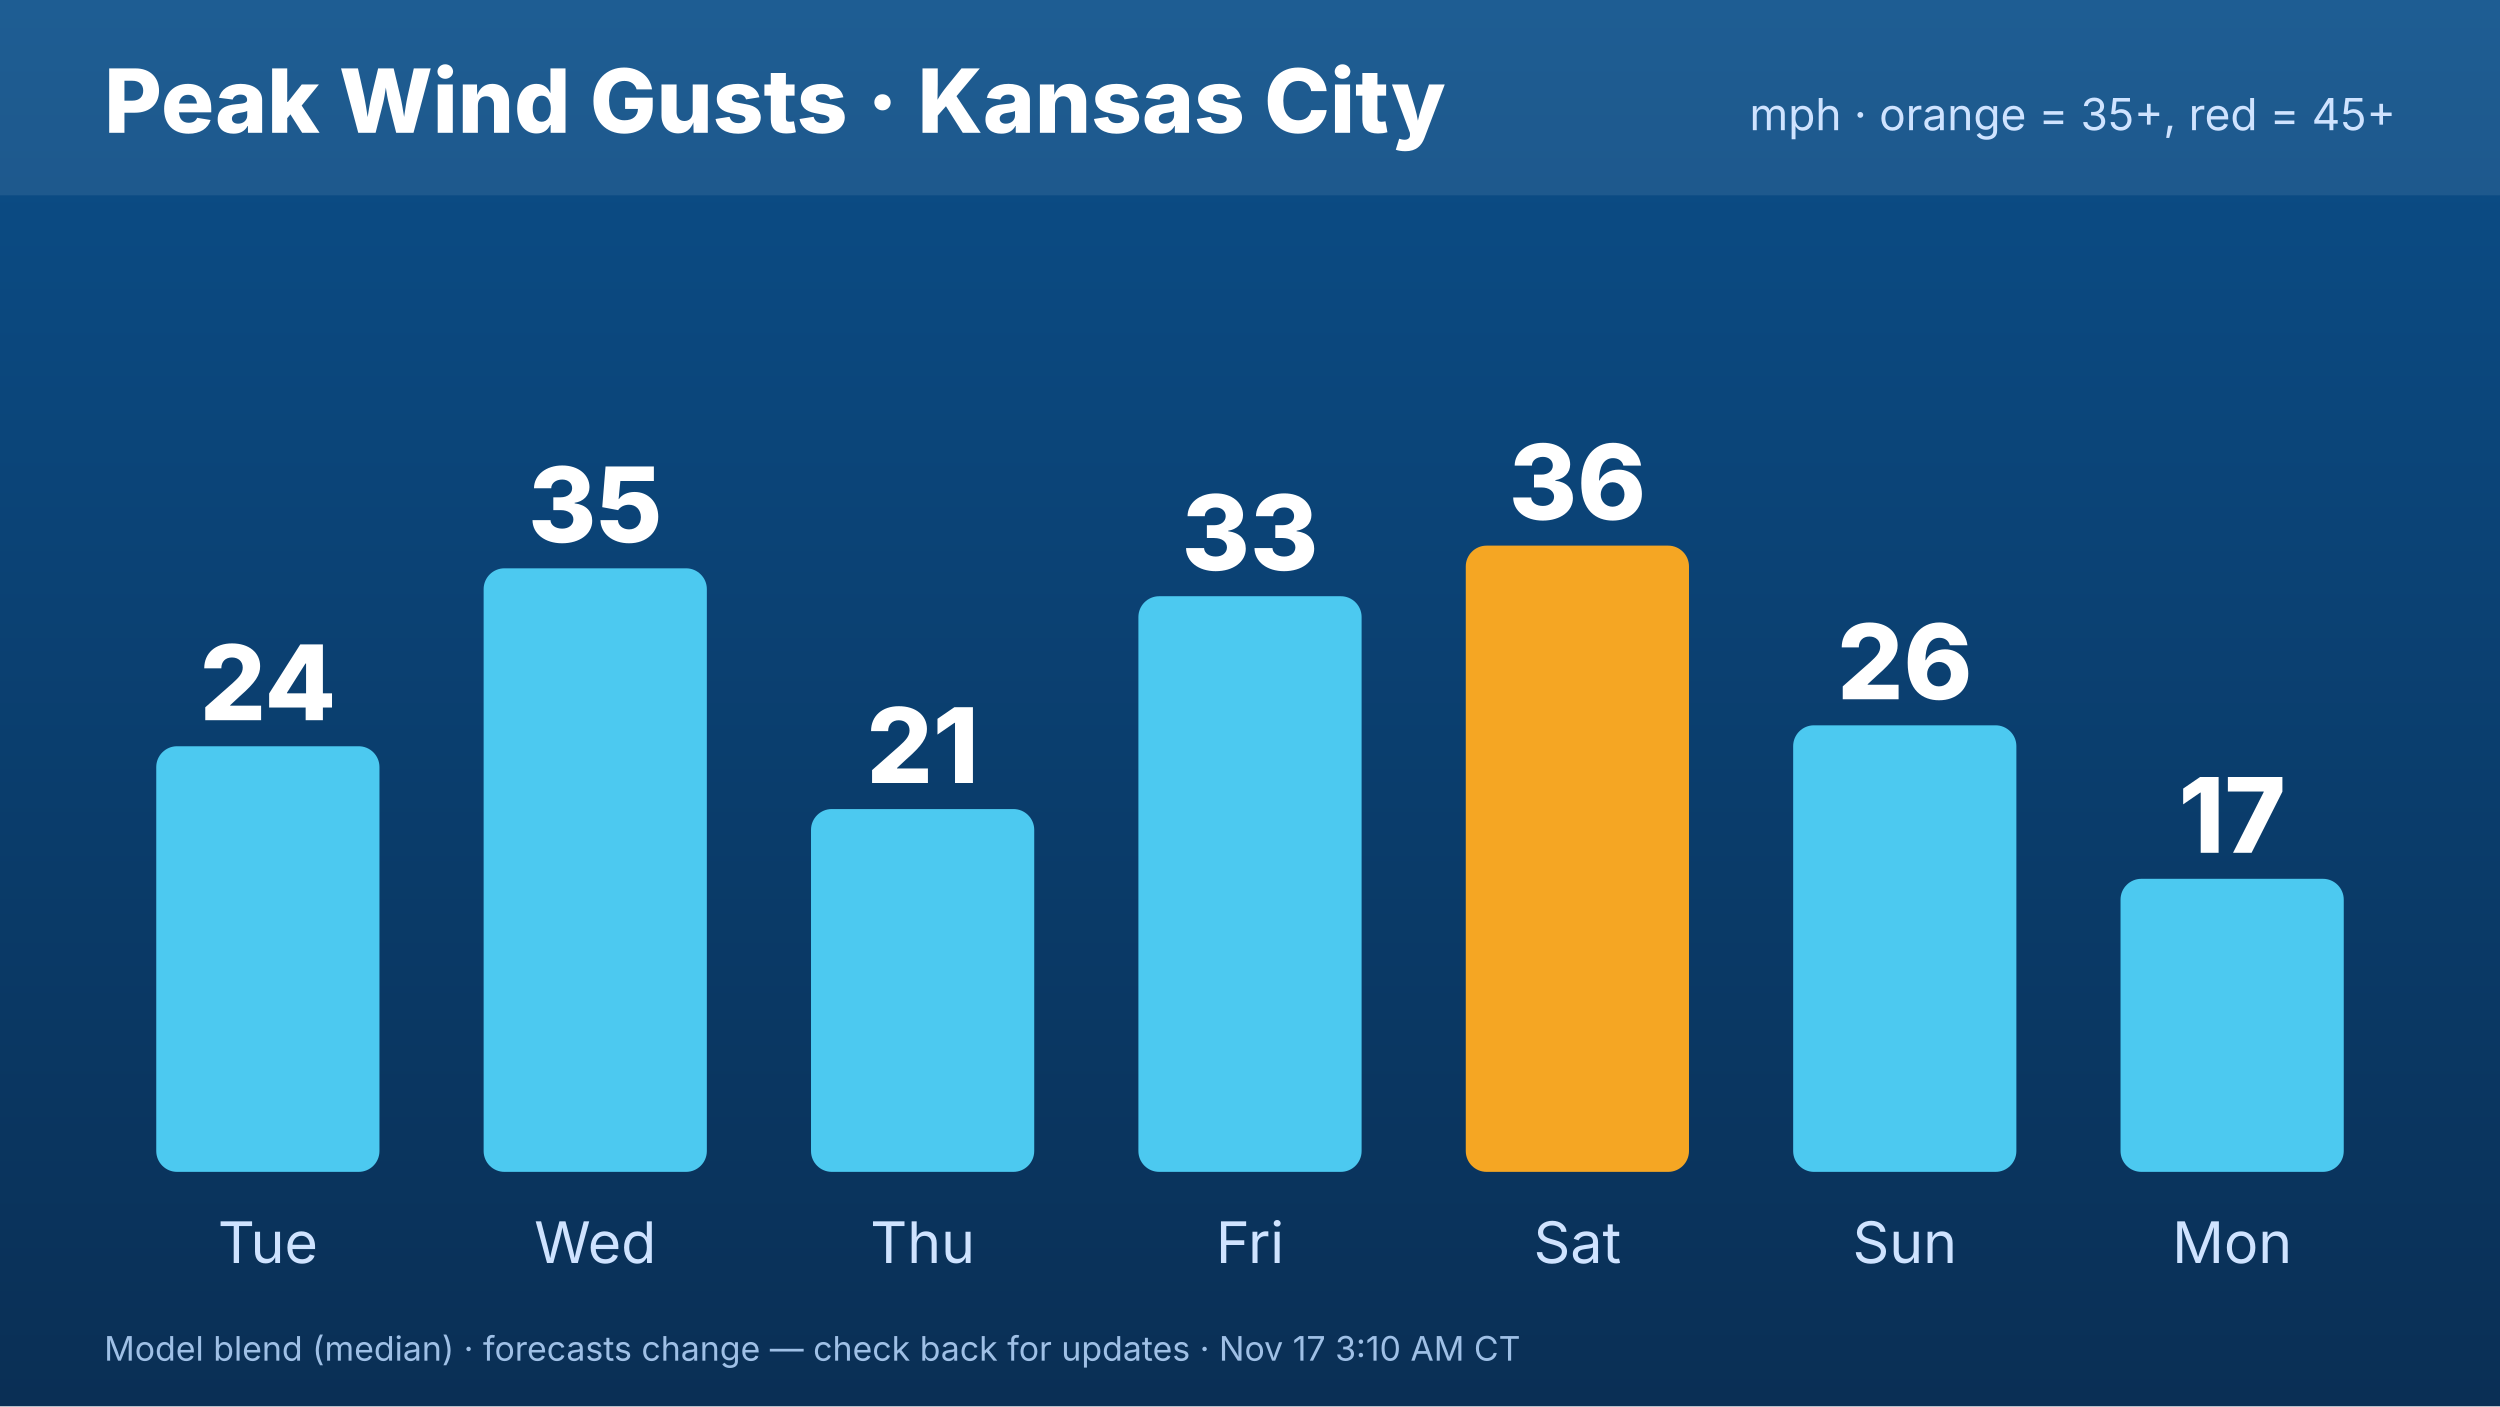
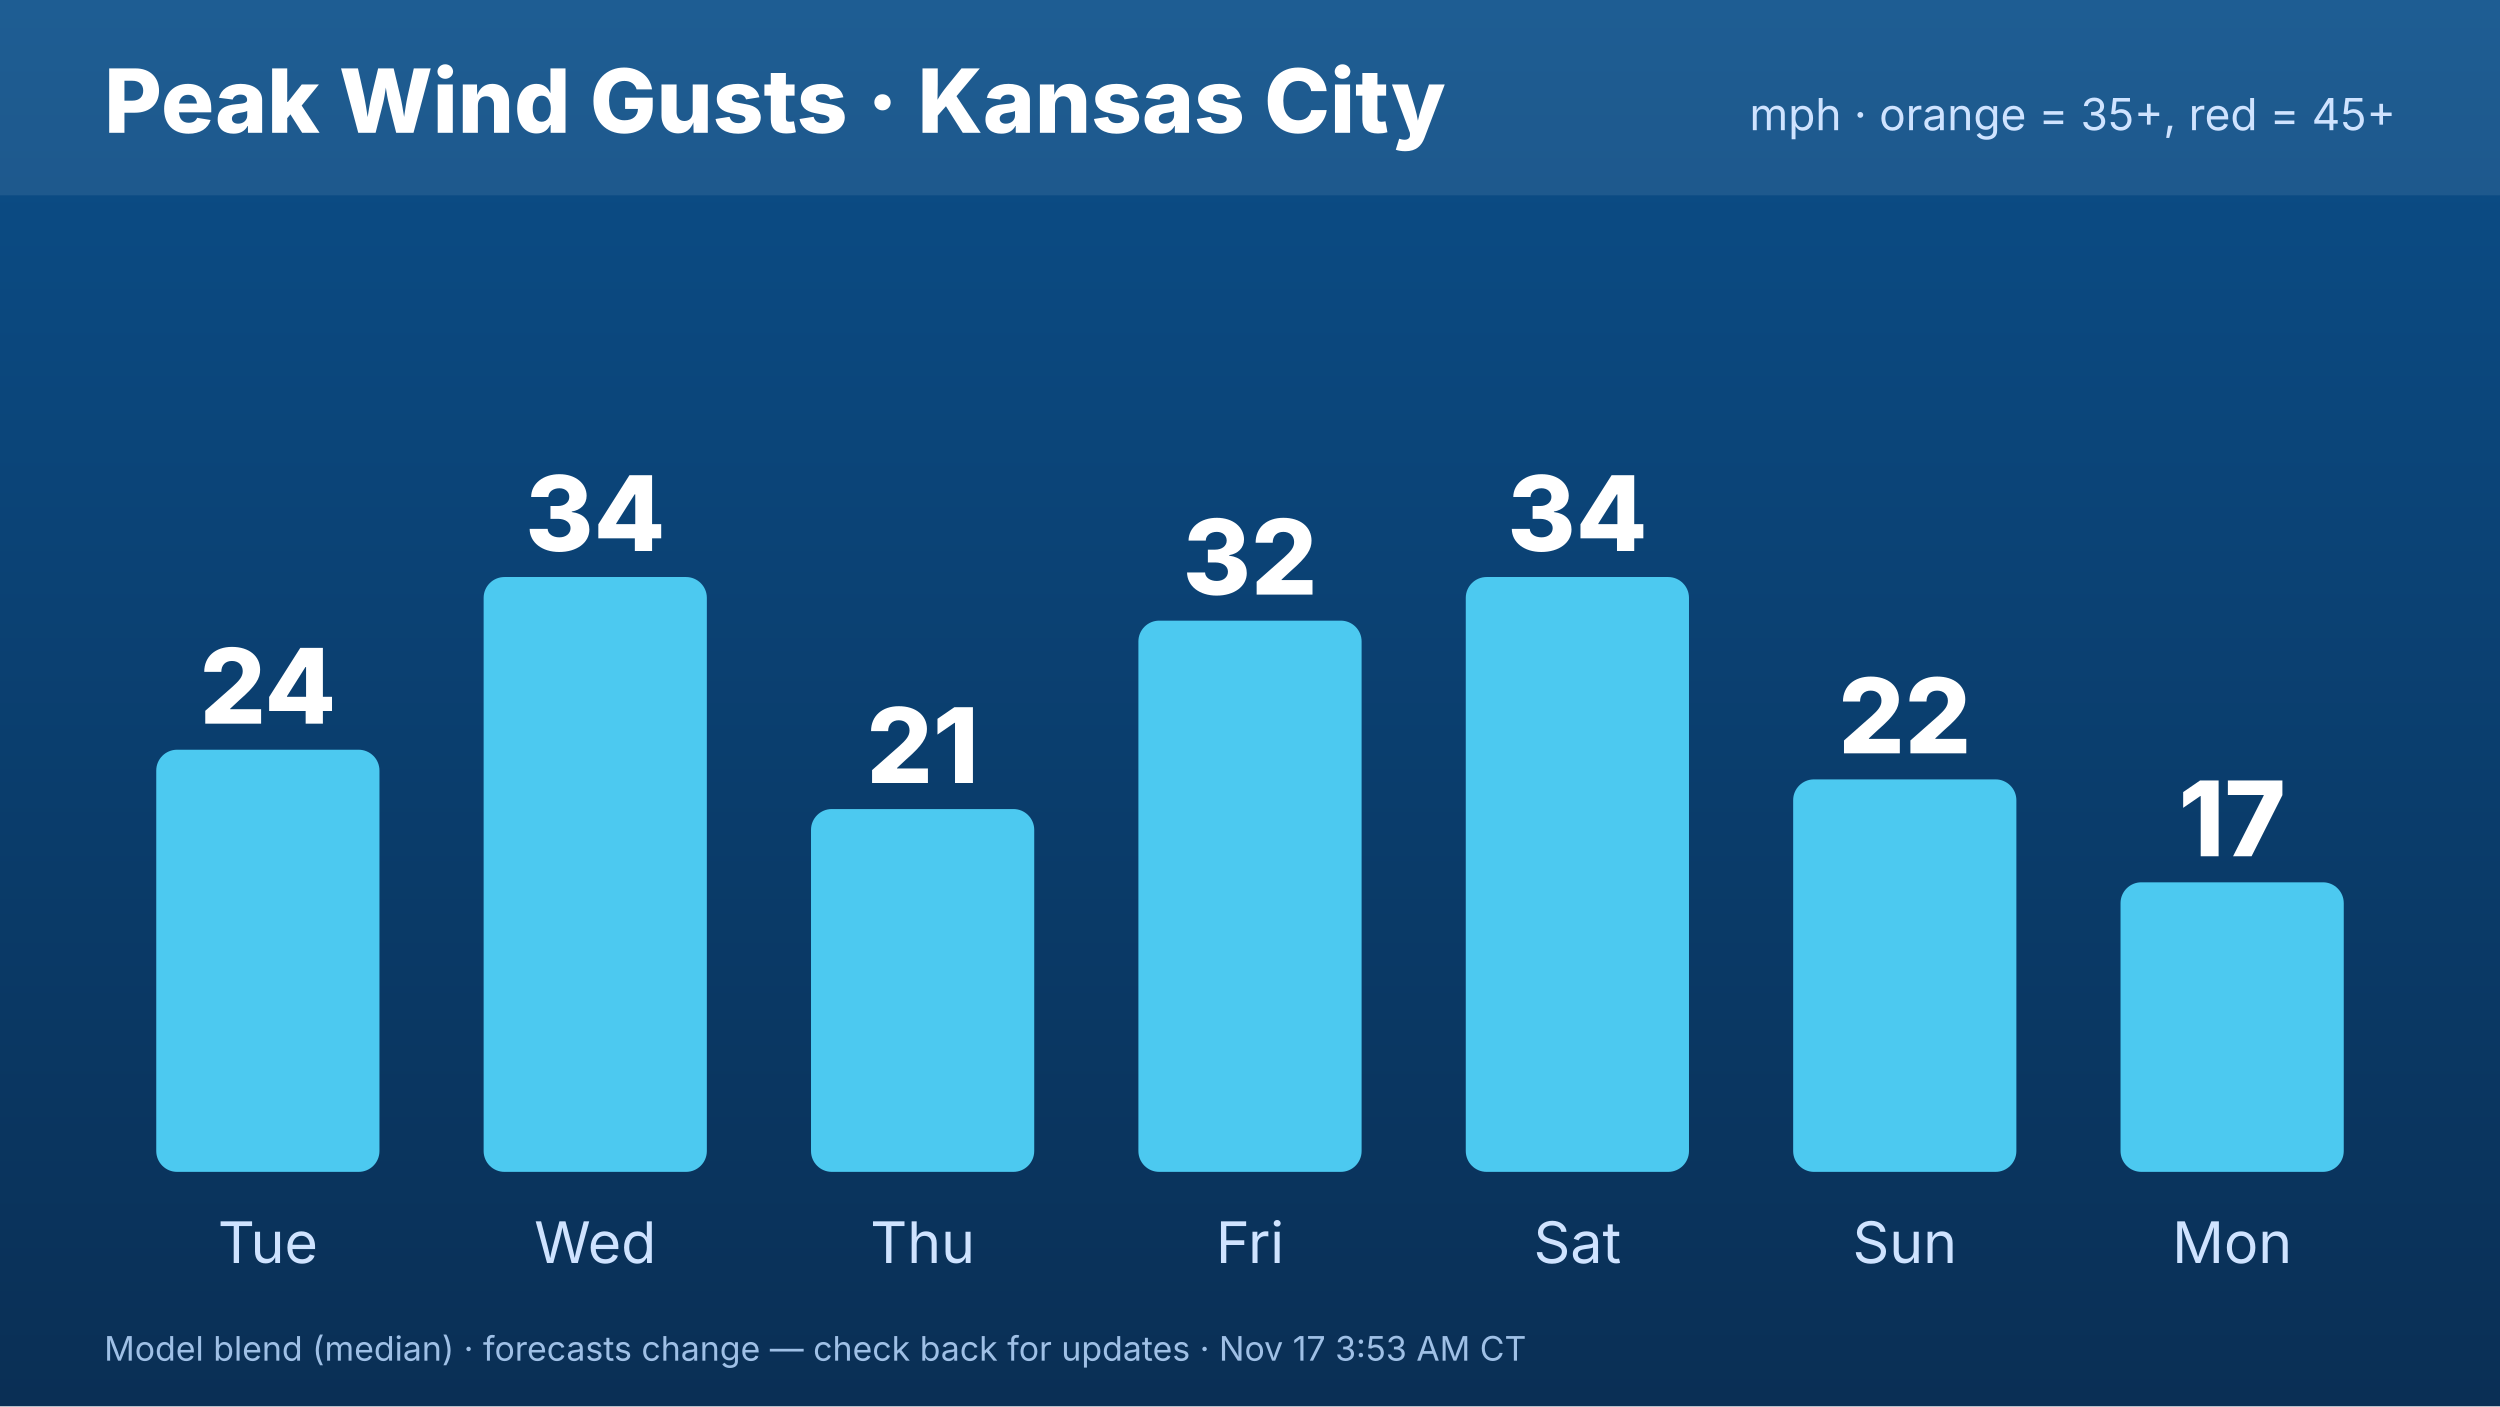
<svg xmlns="http://www.w3.org/2000/svg" width="1920" height="1080" viewBox="0 0 1920 1080" font-family="Inter,Helvetica,Arial,sans-serif">
  <defs>
    <linearGradient id="bg" x1="0" y1="0" x2="0" y2="1">
      <stop offset="0" stop-color="#0b4f8a" />
      <stop offset="1" stop-color="#0a2f55" />
    </linearGradient>
  </defs>
  <rect width="1920" height="1080" fill="url(#bg)" />
  <rect x="0" y="0" width="1920" height="150" fill="#ffffff" opacity=".08" />
  <text x="80" y="102" font-size="68" font-weight="800" fill="#fff">Peak Wind Gusts · Kansas City</text>
  <text x="1840" y="100" font-size="34" fill="#cfe3ff" text-anchor="end">mph · orange = 35+, red = 45+</text>
-   <rect x="120.0" y="573.11" width="171.429" height="326.89" rx="16" fill="#4cc9f0" />
-   <text x="205.714" y="553.11" font-size="80" font-weight="800" fill="#fff" text-anchor="middle">24</text>
+   <rect x="120.0" y="575.789" width="171.429" height="324.211" rx="16" fill="#4cc9f0" />
+   <text x="205.714" y="555.789" font-size="80" font-weight="800" fill="#fff" text-anchor="middle">24</text>
  <text x="205.714" y="970" font-size="44" fill="#cfe3ff" text-anchor="middle">Tue</text>
-   <rect x="371.429" y="436.459" width="171.429" height="463.541" rx="16" fill="#4cc9f0" />
-   <text x="457.143" y="416.459" font-size="80" font-weight="800" fill="#fff" text-anchor="middle">35</text>
+   <rect x="371.429" y="443.158" width="171.429" height="456.842" rx="16" fill="#4cc9f0" />
+   <text x="457.143" y="423.158" font-size="80" font-weight="800" fill="#fff" text-anchor="middle">34</text>
  <text x="457.143" y="970" font-size="44" fill="#cfe3ff" text-anchor="middle">Wed</text>
  <rect x="622.857" y="621.34" width="171.429" height="278.66" rx="16" fill="#4cc9f0" />
  <text x="708.571" y="601.34" font-size="80" font-weight="800" fill="#fff" text-anchor="middle">21</text>
  <text x="708.571" y="970" font-size="44" fill="#cfe3ff" text-anchor="middle">Thu</text>
-   <rect x="874.286" y="457.895" width="171.429" height="442.105" rx="16" fill="#4cc9f0" />
-   <text x="960" y="437.895" font-size="80" font-weight="800" fill="#fff" text-anchor="middle">33</text>
+   <rect x="874.286" y="476.651" width="171.429" height="423.349" rx="16" fill="#4cc9f0" />
+   <text x="960" y="456.651" font-size="80" font-weight="800" fill="#fff" text-anchor="middle">32</text>
  <text x="960" y="970" font-size="44" fill="#cfe3ff" text-anchor="middle">Fri</text>
-   <rect x="1125.714" y="419.043" width="171.429" height="480.957" rx="16" fill="#f5a623" />
-   <text x="1211.429" y="399.043" font-size="80" font-weight="800" fill="#fff" text-anchor="middle">36</text>
+   <rect x="1125.714" y="443.158" width="171.429" height="456.842" rx="16" fill="#4cc9f0" />
+   <text x="1211.429" y="423.158" font-size="80" font-weight="800" fill="#fff" text-anchor="middle">34</text>
  <text x="1211.429" y="970" font-size="44" fill="#cfe3ff" text-anchor="middle">Sat</text>
-   <rect x="1377.143" y="557.033" width="171.429" height="342.967" rx="16" fill="#4cc9f0" />
-   <text x="1462.857" y="537.033" font-size="80" font-weight="800" fill="#fff" text-anchor="middle">26</text>
+   <rect x="1377.143" y="598.565" width="171.429" height="301.435" rx="16" fill="#4cc9f0" />
+   <text x="1462.857" y="578.565" font-size="80" font-weight="800" fill="#fff" text-anchor="middle">22</text>
  <text x="1462.857" y="970" font-size="44" fill="#cfe3ff" text-anchor="middle">Sun</text>
-   <rect x="1628.571" y="674.928" width="171.429" height="225.072" rx="16" fill="#4cc9f0" />
-   <text x="1714.286" y="654.928" font-size="80" font-weight="800" fill="#fff" text-anchor="middle">17</text>
+   <rect x="1628.571" y="677.608" width="171.429" height="222.392" rx="16" fill="#4cc9f0" />
+   <text x="1714.286" y="657.608" font-size="80" font-weight="800" fill="#fff" text-anchor="middle">17</text>
  <text x="1714.286" y="970" font-size="44" fill="#cfe3ff" text-anchor="middle">Mon</text>
-   <text x="80" y="1045" font-size="26" fill="#9fc0e6">Model blend (median) · forecasts change — check back for updates · Nov 17 3:10 AM CT</text>
+   <text x="80" y="1045" font-size="26" fill="#9fc0e6">Model blend (median) · forecasts change — check back for updates · Nov 17 3:53 AM CT</text>
</svg>
